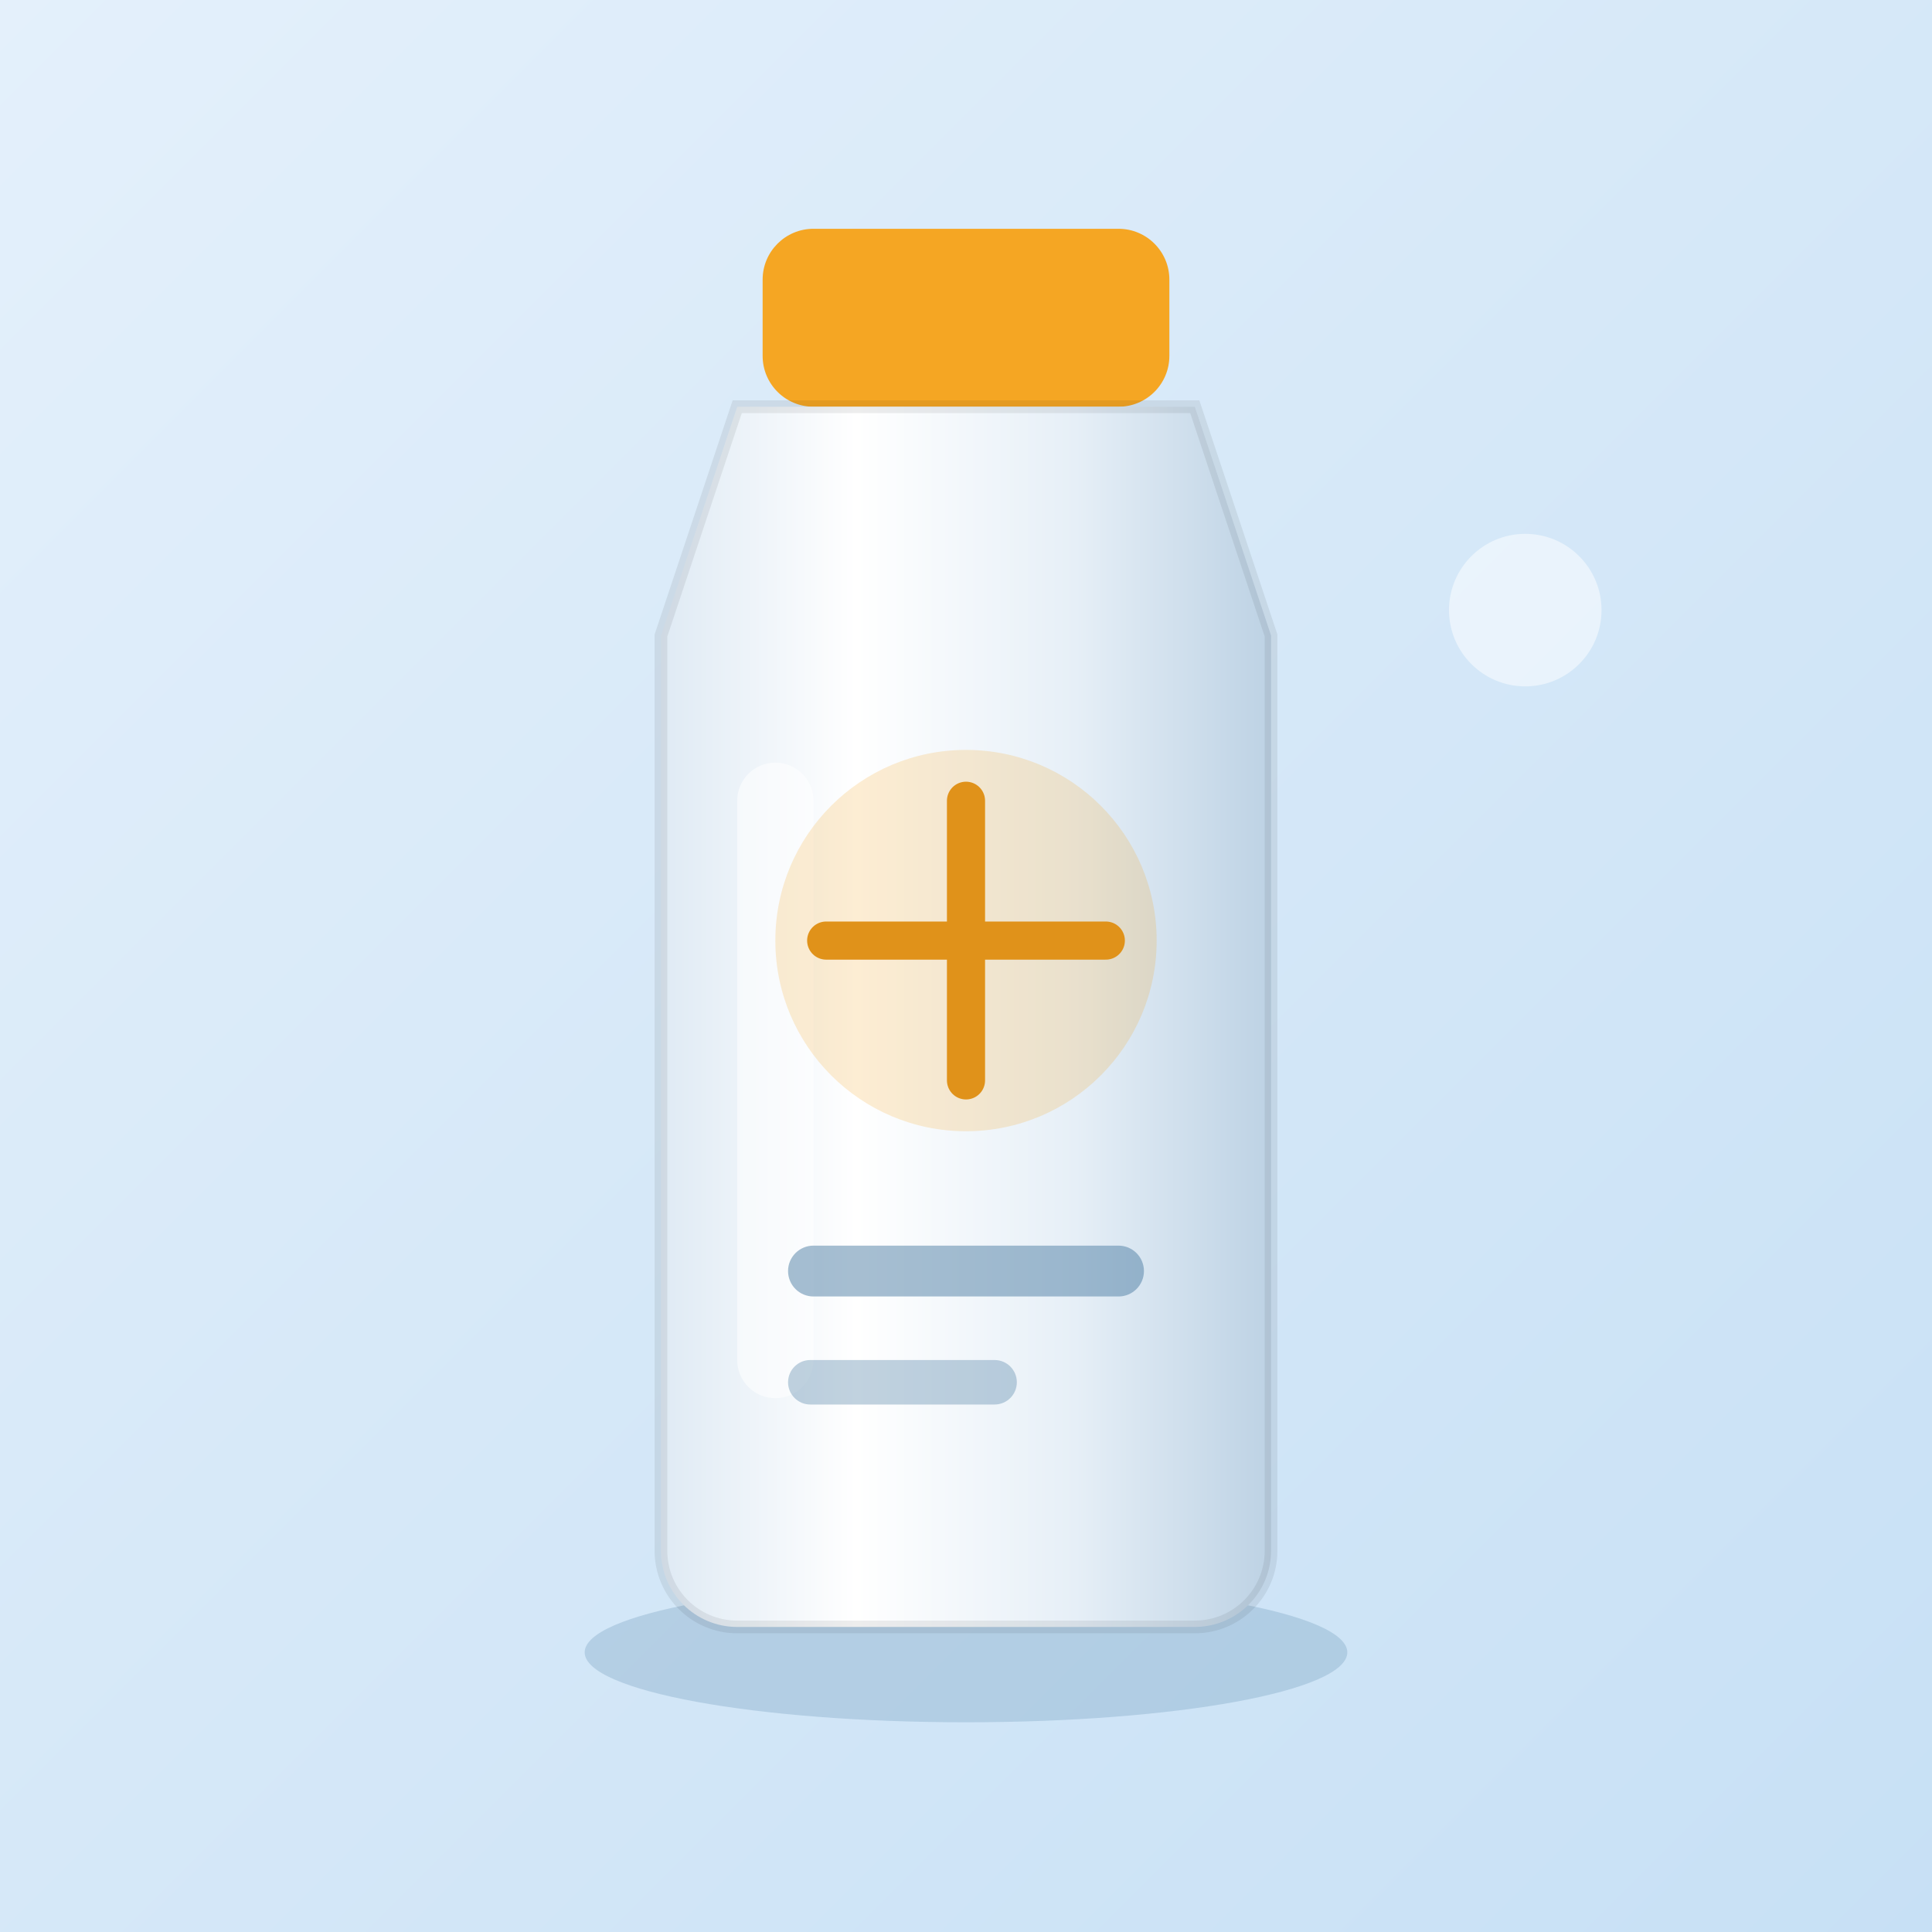
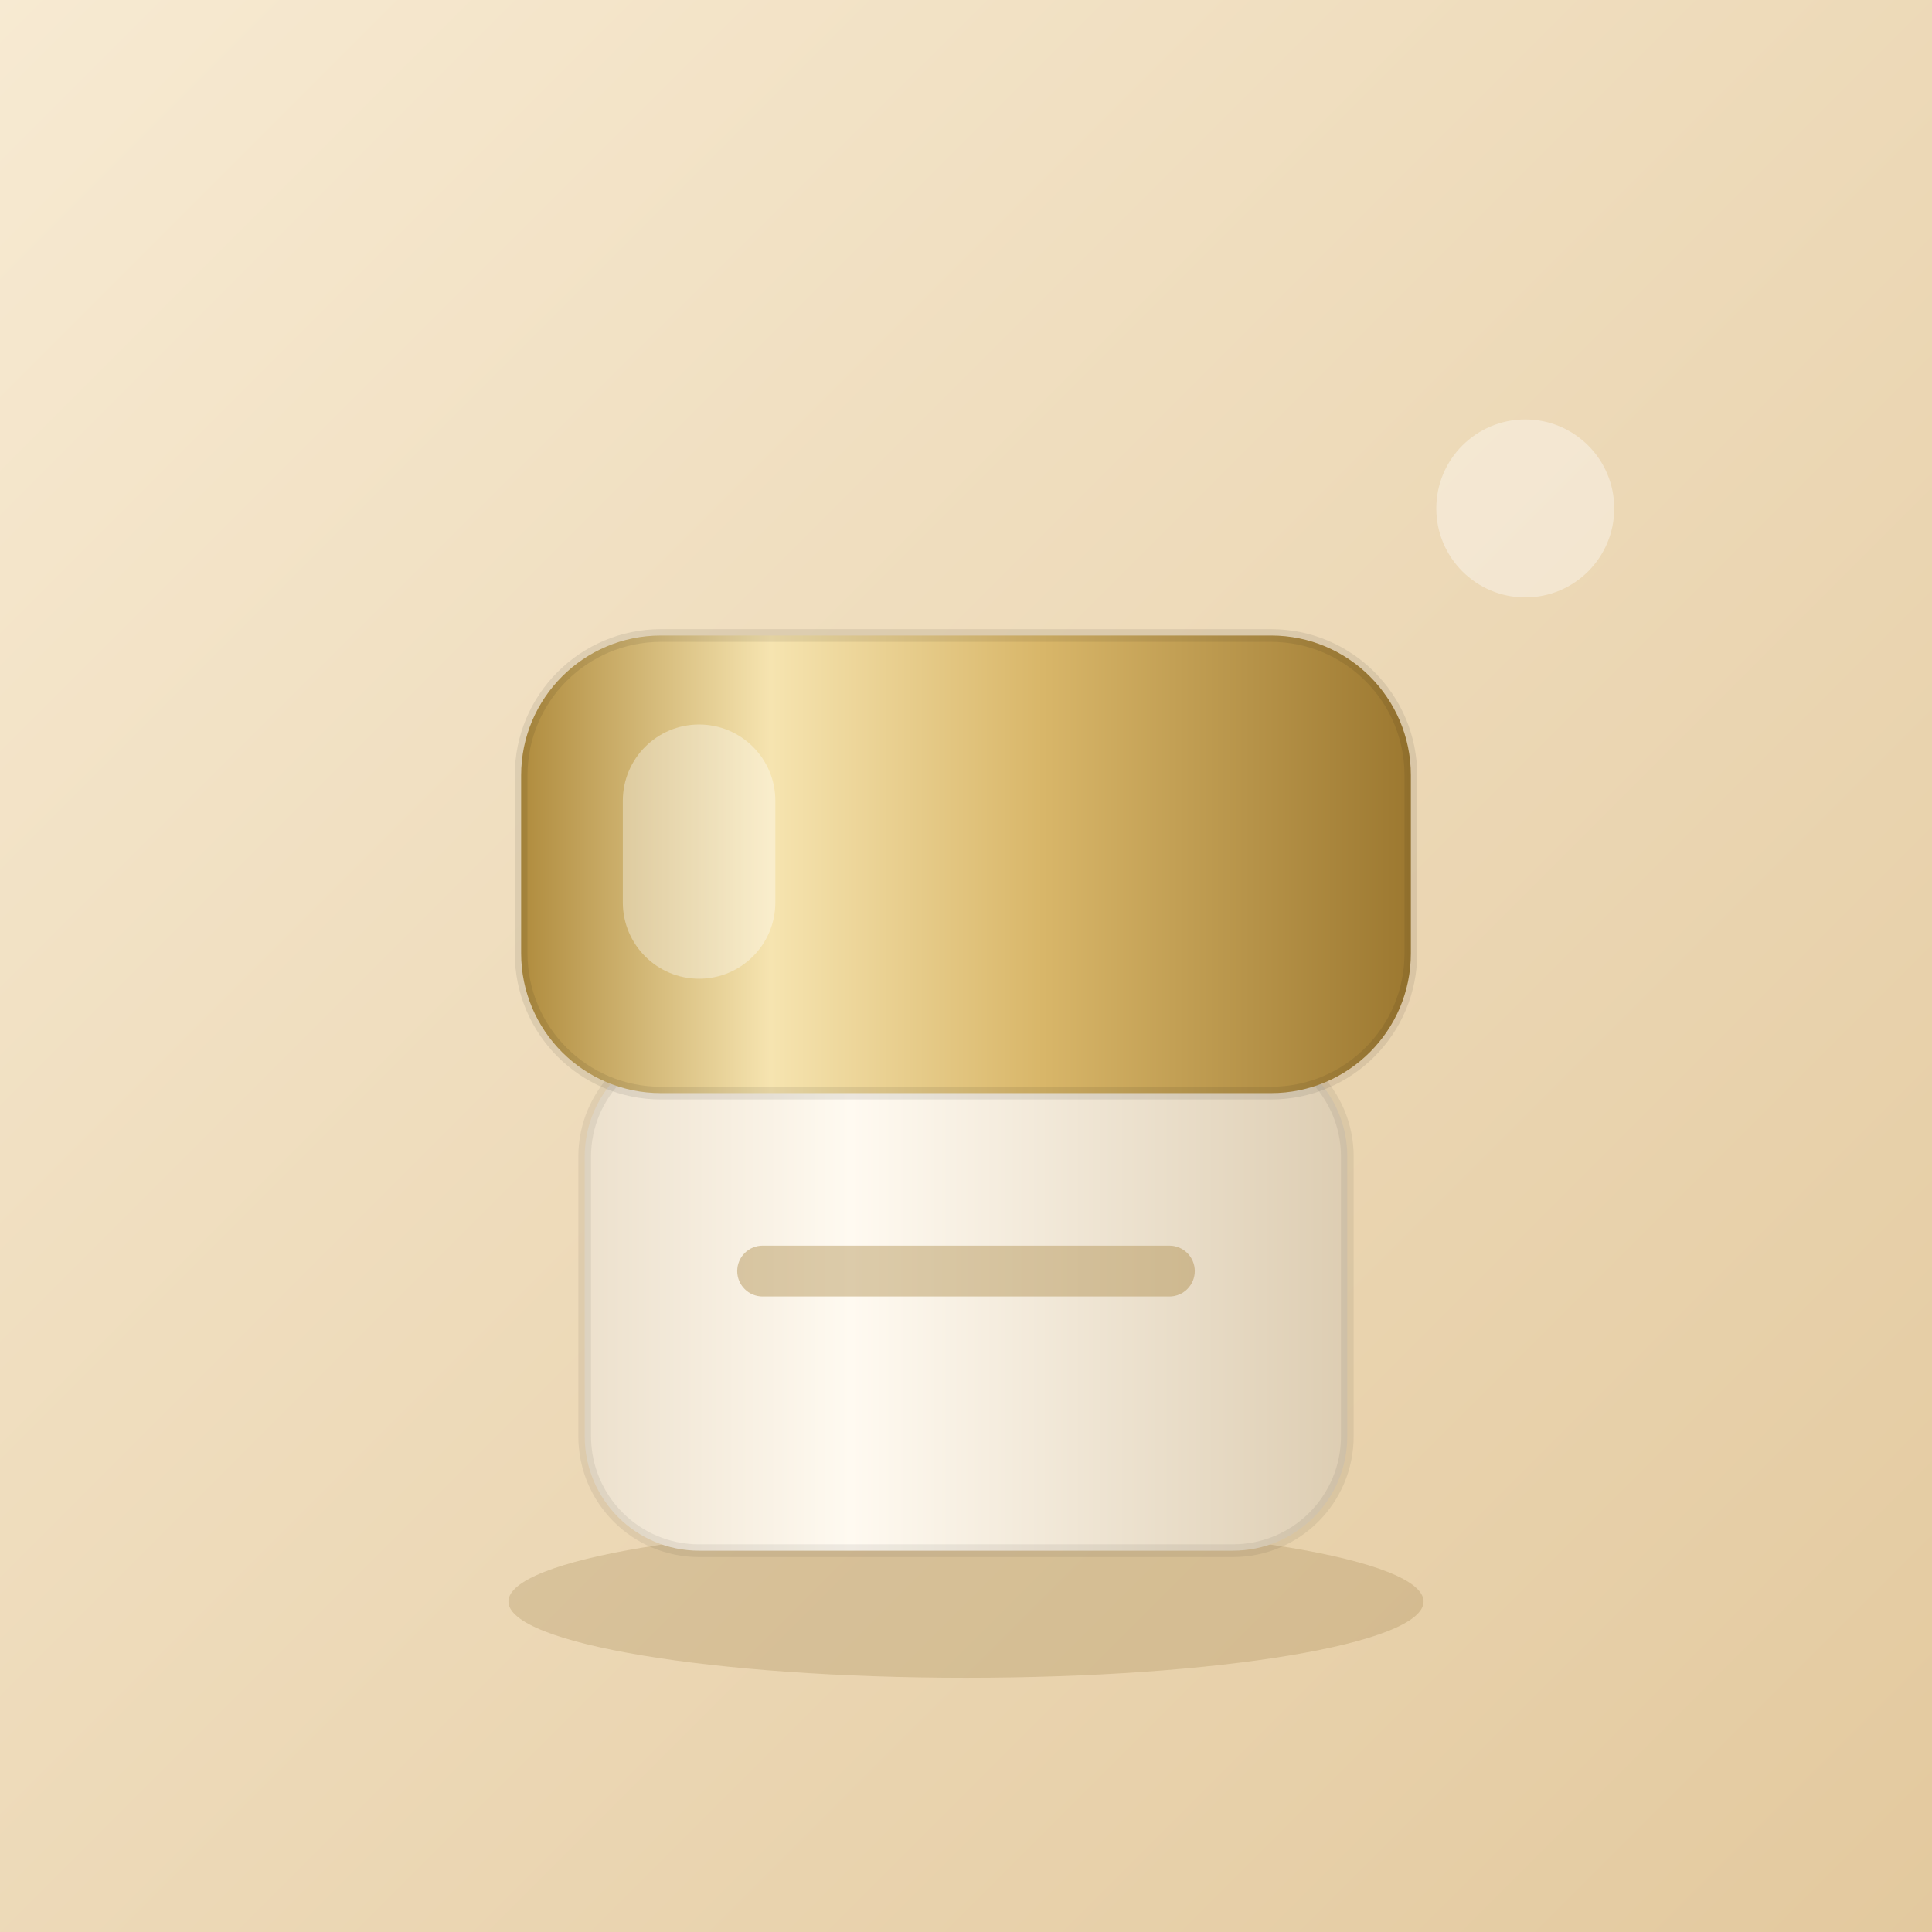
<svg xmlns="http://www.w3.org/2000/svg" viewBox="0 0 152 152" width="152" height="152">
  <defs>
    <linearGradient id="bg3" x1="0" y1="0" x2="1" y2="1">
-       <stop offset="0" stop-color="#e4f0fb" />
-       <stop offset="1" stop-color="#c7e0f5" />
+       <stop offset="0" stop-color="#f7ead2" />
+       <stop offset="1" stop-color="#e3c99e" />
    </linearGradient>
-     <linearGradient id="tube3" x1="0" y1="0" x2="1" y2="0">
-       <stop offset="0" stop-color="#dfeaf4" />
-       <stop offset="0.32" stop-color="#ffffff" />
-       <stop offset="0.68" stop-color="#e6eff7" />
-       <stop offset="1" stop-color="#bdd2e4" />
+     <linearGradient id="lid" x1="0" y1="0" x2="1" y2="0">
+       <stop offset="0" stop-color="#b08c3e" />
+       <stop offset="0.28" stop-color="#f6e4b0" />
+       <stop offset="0.58" stop-color="#d9b76a" />
+       <stop offset="1" stop-color="#9c7830" />
+     </linearGradient>
+     <linearGradient id="jar" x1="0" y1="0" x2="1" y2="0">
+       <stop offset="0" stop-color="#ece0cc" />
+       <stop offset="0.35" stop-color="#fffaf1" />
+       <stop offset="1" stop-color="#ddcdb2" />
    </linearGradient>
  </defs>
  <rect width="152" height="152" fill="url(#bg3)" />
-   <ellipse cx="76" cy="130" rx="30" ry="5.5" fill="#5b87ad40" />
-   <rect x="60" y="18" width="32" height="14" rx="4" fill="#f5a623" />
-   <path d="M58 32h36l6 18v72a6 6 0 0 1-6 6H58a6 6 0 0 1-6-6V50z" fill="url(#tube3)" />
-   <path d="M58 32h36l6 18v72a6 6 0 0 1-6 6H58a6 6 0 0 1-6-6V50z" fill="none" stroke="#00000012" />
-   <rect x="58" y="60" width="6" height="50" rx="3" fill="#ffffff8c" />
-   <circle cx="76" cy="74" r="15" fill="#f5a62333" />
-   <path d="M76 63v22M65 74h22" stroke="#e0921a" stroke-width="3" stroke-linecap="round" />
-   <rect x="62" y="98" width="28" height="4" rx="2" fill="#4f7ea380" />
-   <rect x="62" y="107" width="18" height="3.5" rx="1.75" fill="#4f7ea359" />
-   <circle cx="120" cy="48" r="6" fill="#ffffff80" />
+   <ellipse cx="76" cy="126" rx="36" ry="6" fill="#8a6a2f33" />
+   <rect x="46" y="82" width="60" height="40" rx="9" fill="url(#jar)" />
+   <rect x="46" y="82" width="60" height="40" rx="9" fill="none" stroke="#00000010" />
+   <rect x="41" y="50" width="70" height="36" rx="11" fill="url(#lid)" />
+   <rect x="41" y="50" width="70" height="36" rx="11" fill="none" stroke="#00000014" />
+   <rect x="49" y="57" width="12" height="20" rx="6" fill="#ffffff59" />
+   <rect x="58" y="98" width="36" height="4" rx="2" fill="#a8853f66" />
+   <circle cx="120" cy="40" r="7" fill="#ffffff5e" />
</svg>
